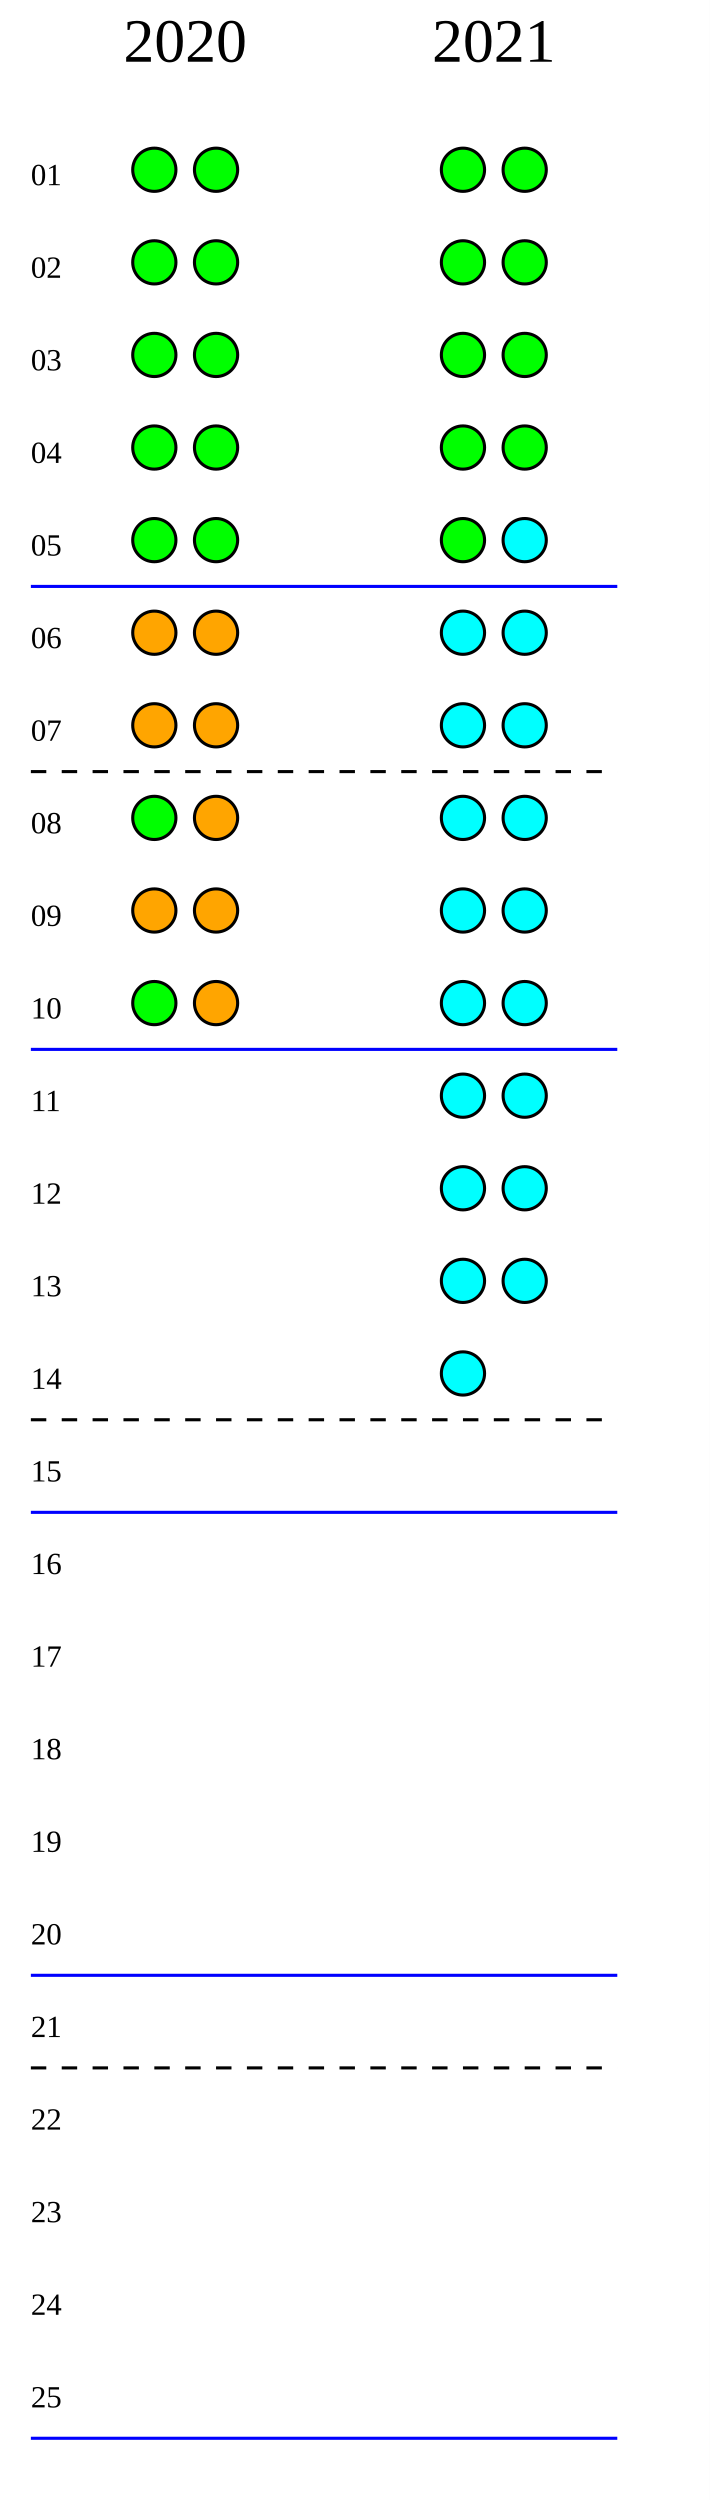
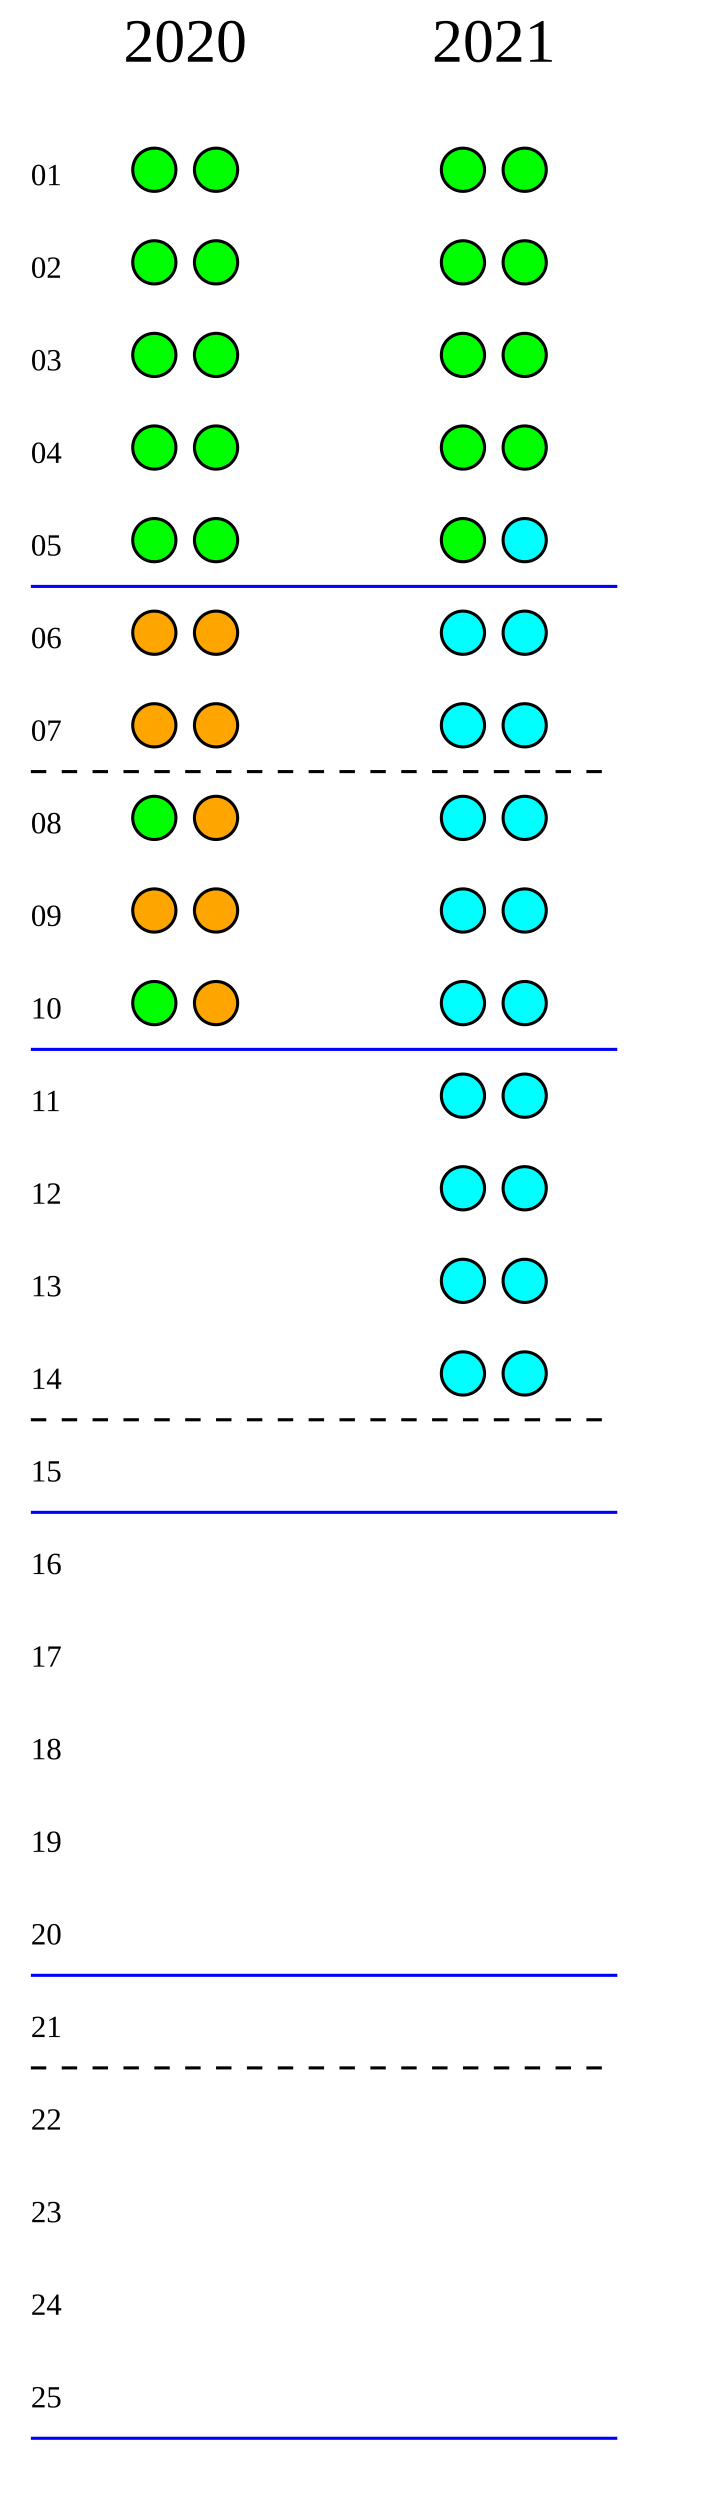
<svg xmlns="http://www.w3.org/2000/svg" height="810" viewBox="0 0 230 810" width="230">
  <rect fill="white" height="100%" width="100%" />
  <text font-size="20" text-anchor="middle" x="60" y="20">
2020
</text>
  <circle cx="50" cy="55" fill="lime" r="7" stroke="black" />
  <circle cx="70" cy="55" fill="lime" r="7" stroke="black" />
  <circle cx="50" cy="85" fill="lime" r="7" stroke="black" />
  <circle cx="70" cy="85" fill="lime" r="7" stroke="black" />
  <circle cx="50" cy="115" fill="lime" r="7" stroke="black" />
  <circle cx="70" cy="115" fill="lime" r="7" stroke="black" />
  <circle cx="50" cy="145" fill="lime" r="7" stroke="black" />
  <circle cx="70" cy="145" fill="lime" r="7" stroke="black" />
  <circle cx="50" cy="175" fill="lime" r="7" stroke="black" />
  <circle cx="70" cy="175" fill="lime" r="7" stroke="black" />
  <circle cx="50" cy="205" fill="orange" r="7" stroke="black" />
  <circle cx="70" cy="205" fill="orange" r="7" stroke="black" />
  <circle cx="50" cy="235" fill="orange" r="7" stroke="black" />
  <circle cx="70" cy="235" fill="orange" r="7" stroke="black" />
  <circle cx="50" cy="265" fill="lime" r="7" stroke="black" />
  <circle cx="70" cy="265" fill="orange" r="7" stroke="black" />
  <circle cx="50" cy="295" fill="orange" r="7" stroke="black" />
  <circle cx="70" cy="295" fill="orange" r="7" stroke="black" />
  <circle cx="50" cy="325" fill="lime" r="7" stroke="black" />
  <circle cx="70" cy="325" fill="orange" r="7" stroke="black" />
  <text font-size="20" text-anchor="middle" x="160" y="20">
2021
</text>
  <circle cx="150" cy="55" fill="lime" r="7" stroke="black" />
  <circle cx="170" cy="55" fill="lime" r="7" stroke="black" />
  <circle cx="150" cy="85" fill="lime" r="7" stroke="black" />
  <circle cx="170" cy="85" fill="lime" r="7" stroke="black" />
  <circle cx="150" cy="115" fill="lime" r="7" stroke="black" />
  <circle cx="170" cy="115" fill="lime" r="7" stroke="black" />
  <circle cx="150" cy="145" fill="lime" r="7" stroke="black" />
  <circle cx="170" cy="145" fill="lime" r="7" stroke="black" />
  <circle cx="150" cy="175" fill="lime" r="7" stroke="black" />
  <circle cx="170" cy="175" fill="cyan" r="7" stroke="black" />
  <circle cx="150" cy="205" fill="cyan" r="7" stroke="black" />
  <circle cx="170" cy="205" fill="cyan" r="7" stroke="black" />
  <circle cx="150" cy="235" fill="cyan" r="7" stroke="black" />
  <circle cx="170" cy="235" fill="cyan" r="7" stroke="black" />
  <circle cx="150" cy="265" fill="cyan" r="7" stroke="black" />
  <circle cx="170" cy="265" fill="cyan" r="7" stroke="black" />
  <circle cx="150" cy="295" fill="cyan" r="7" stroke="black" />
  <circle cx="170" cy="295" fill="cyan" r="7" stroke="black" />
  <circle cx="150" cy="325" fill="cyan" r="7" stroke="black" />
  <circle cx="170" cy="325" fill="cyan" r="7" stroke="black" />
  <circle cx="150" cy="355" fill="cyan" r="7" stroke="black" />
  <circle cx="170" cy="355" fill="cyan" r="7" stroke="black" />
  <circle cx="150" cy="385" fill="cyan" r="7" stroke="black" />
  <circle cx="170" cy="385" fill="cyan" r="7" stroke="black" />
  <circle cx="150" cy="415" fill="cyan" r="7" stroke="black" />
  <circle cx="170" cy="415" fill="cyan" r="7" stroke="black" />
  <circle cx="150" cy="445" fill="cyan" r="7" stroke="black" />
+   <circle cx="170" cy="445" fill="cyan" r="7" stroke="black" />
  <text font-size="10" x="10" y="60">
01
</text>
  <text font-size="10" x="10" y="90">
02
</text>
  <text font-size="10" x="10" y="120">
03
</text>
  <text font-size="10" x="10" y="150">
04
</text>
  <text font-size="10" x="10" y="180">
05
</text>
  <line stroke="blue" x1="10" x2="200" y1="190" y2="190" />
  <text font-size="10" x="10" y="210">
06
</text>
  <text font-size="10" x="10" y="240">
07
</text>
  <line stroke="black" stroke-dasharray="5,5" x1="10" x2="200" y1="250" y2="250" />
  <text font-size="10" x="10" y="270">
08
</text>
  <text font-size="10" x="10" y="300">
09
</text>
  <text font-size="10" x="10" y="330">
10
</text>
  <line stroke="blue" x1="10" x2="200" y1="340" y2="340" />
  <text font-size="10" x="10" y="360">
11
</text>
  <text font-size="10" x="10" y="390">
12
</text>
  <text font-size="10" x="10" y="420">
13
</text>
  <text font-size="10" x="10" y="450">
14
</text>
  <line stroke="black" stroke-dasharray="5,5" x1="10" x2="200" y1="460" y2="460" />
  <text font-size="10" x="10" y="480">
15
</text>
  <line stroke="blue" x1="10" x2="200" y1="490" y2="490" />
  <text font-size="10" x="10" y="510">
16
</text>
  <text font-size="10" x="10" y="540">
17
</text>
  <text font-size="10" x="10" y="570">
18
</text>
  <text font-size="10" x="10" y="600">
19
</text>
  <text font-size="10" x="10" y="630">
20
</text>
  <line stroke="blue" x1="10" x2="200" y1="640" y2="640" />
  <text font-size="10" x="10" y="660">
21
</text>
  <line stroke="black" stroke-dasharray="5,5" x1="10" x2="200" y1="670" y2="670" />
  <text font-size="10" x="10" y="690">
22
</text>
  <text font-size="10" x="10" y="720">
23
</text>
  <text font-size="10" x="10" y="750">
24
</text>
  <text font-size="10" x="10" y="780">
25
</text>
  <line stroke="blue" x1="10" x2="200" y1="790" y2="790" />
</svg>
